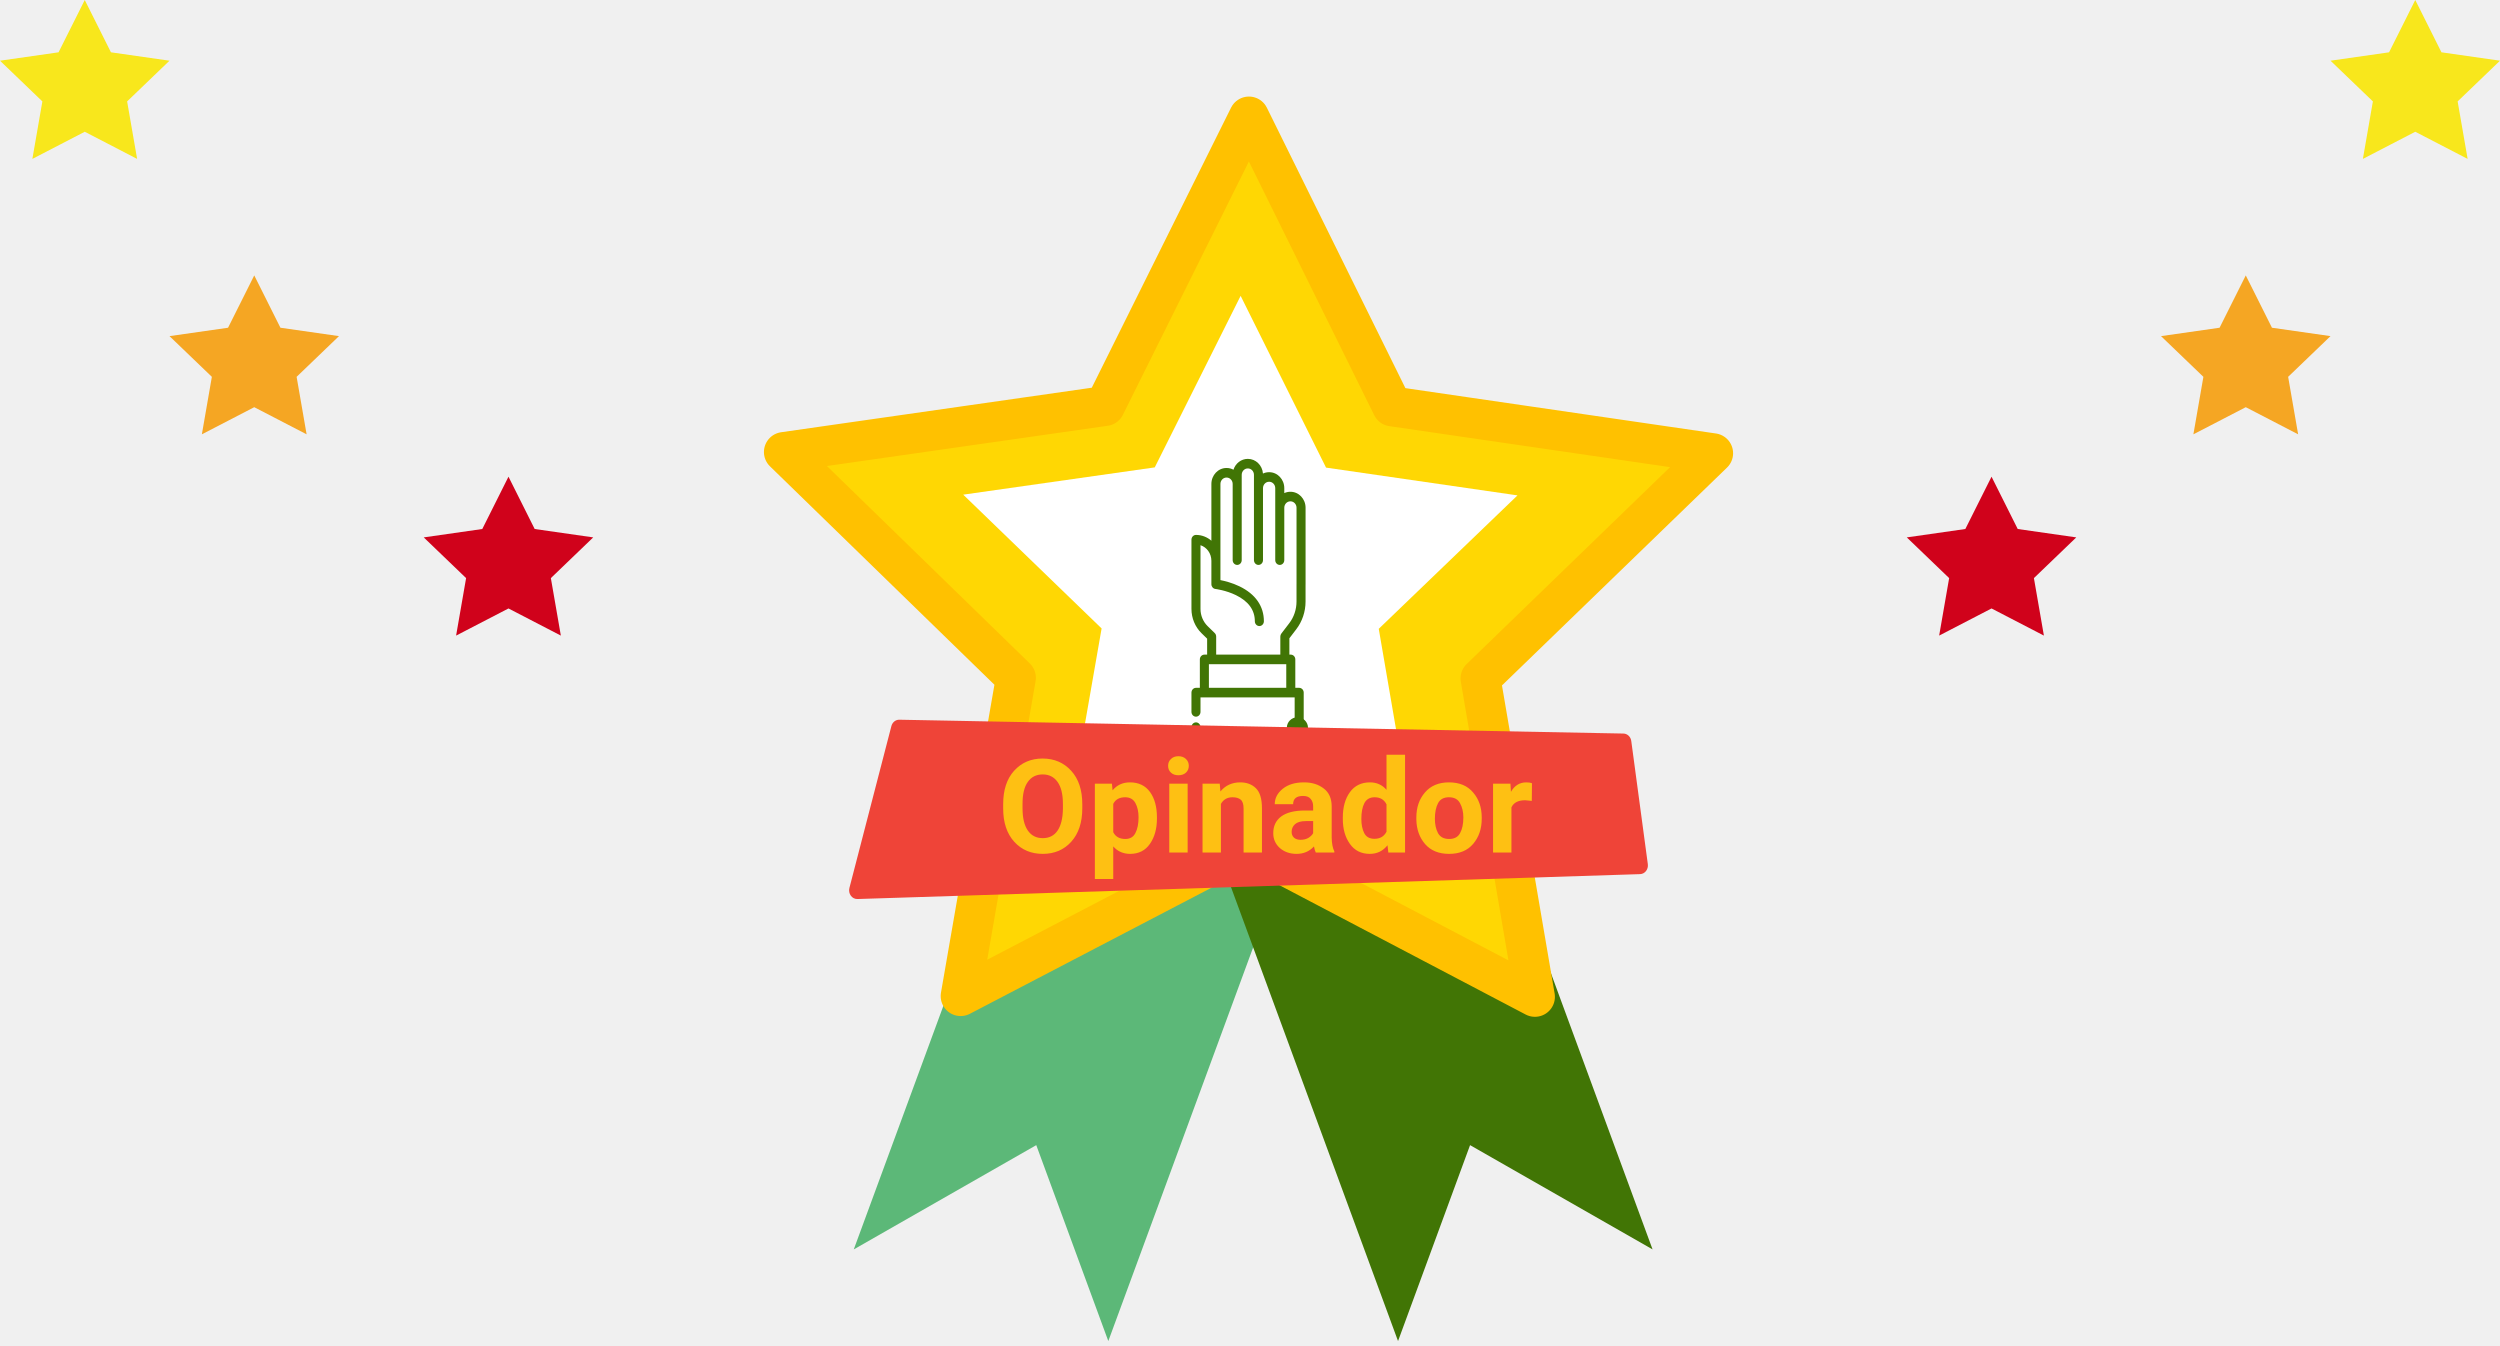
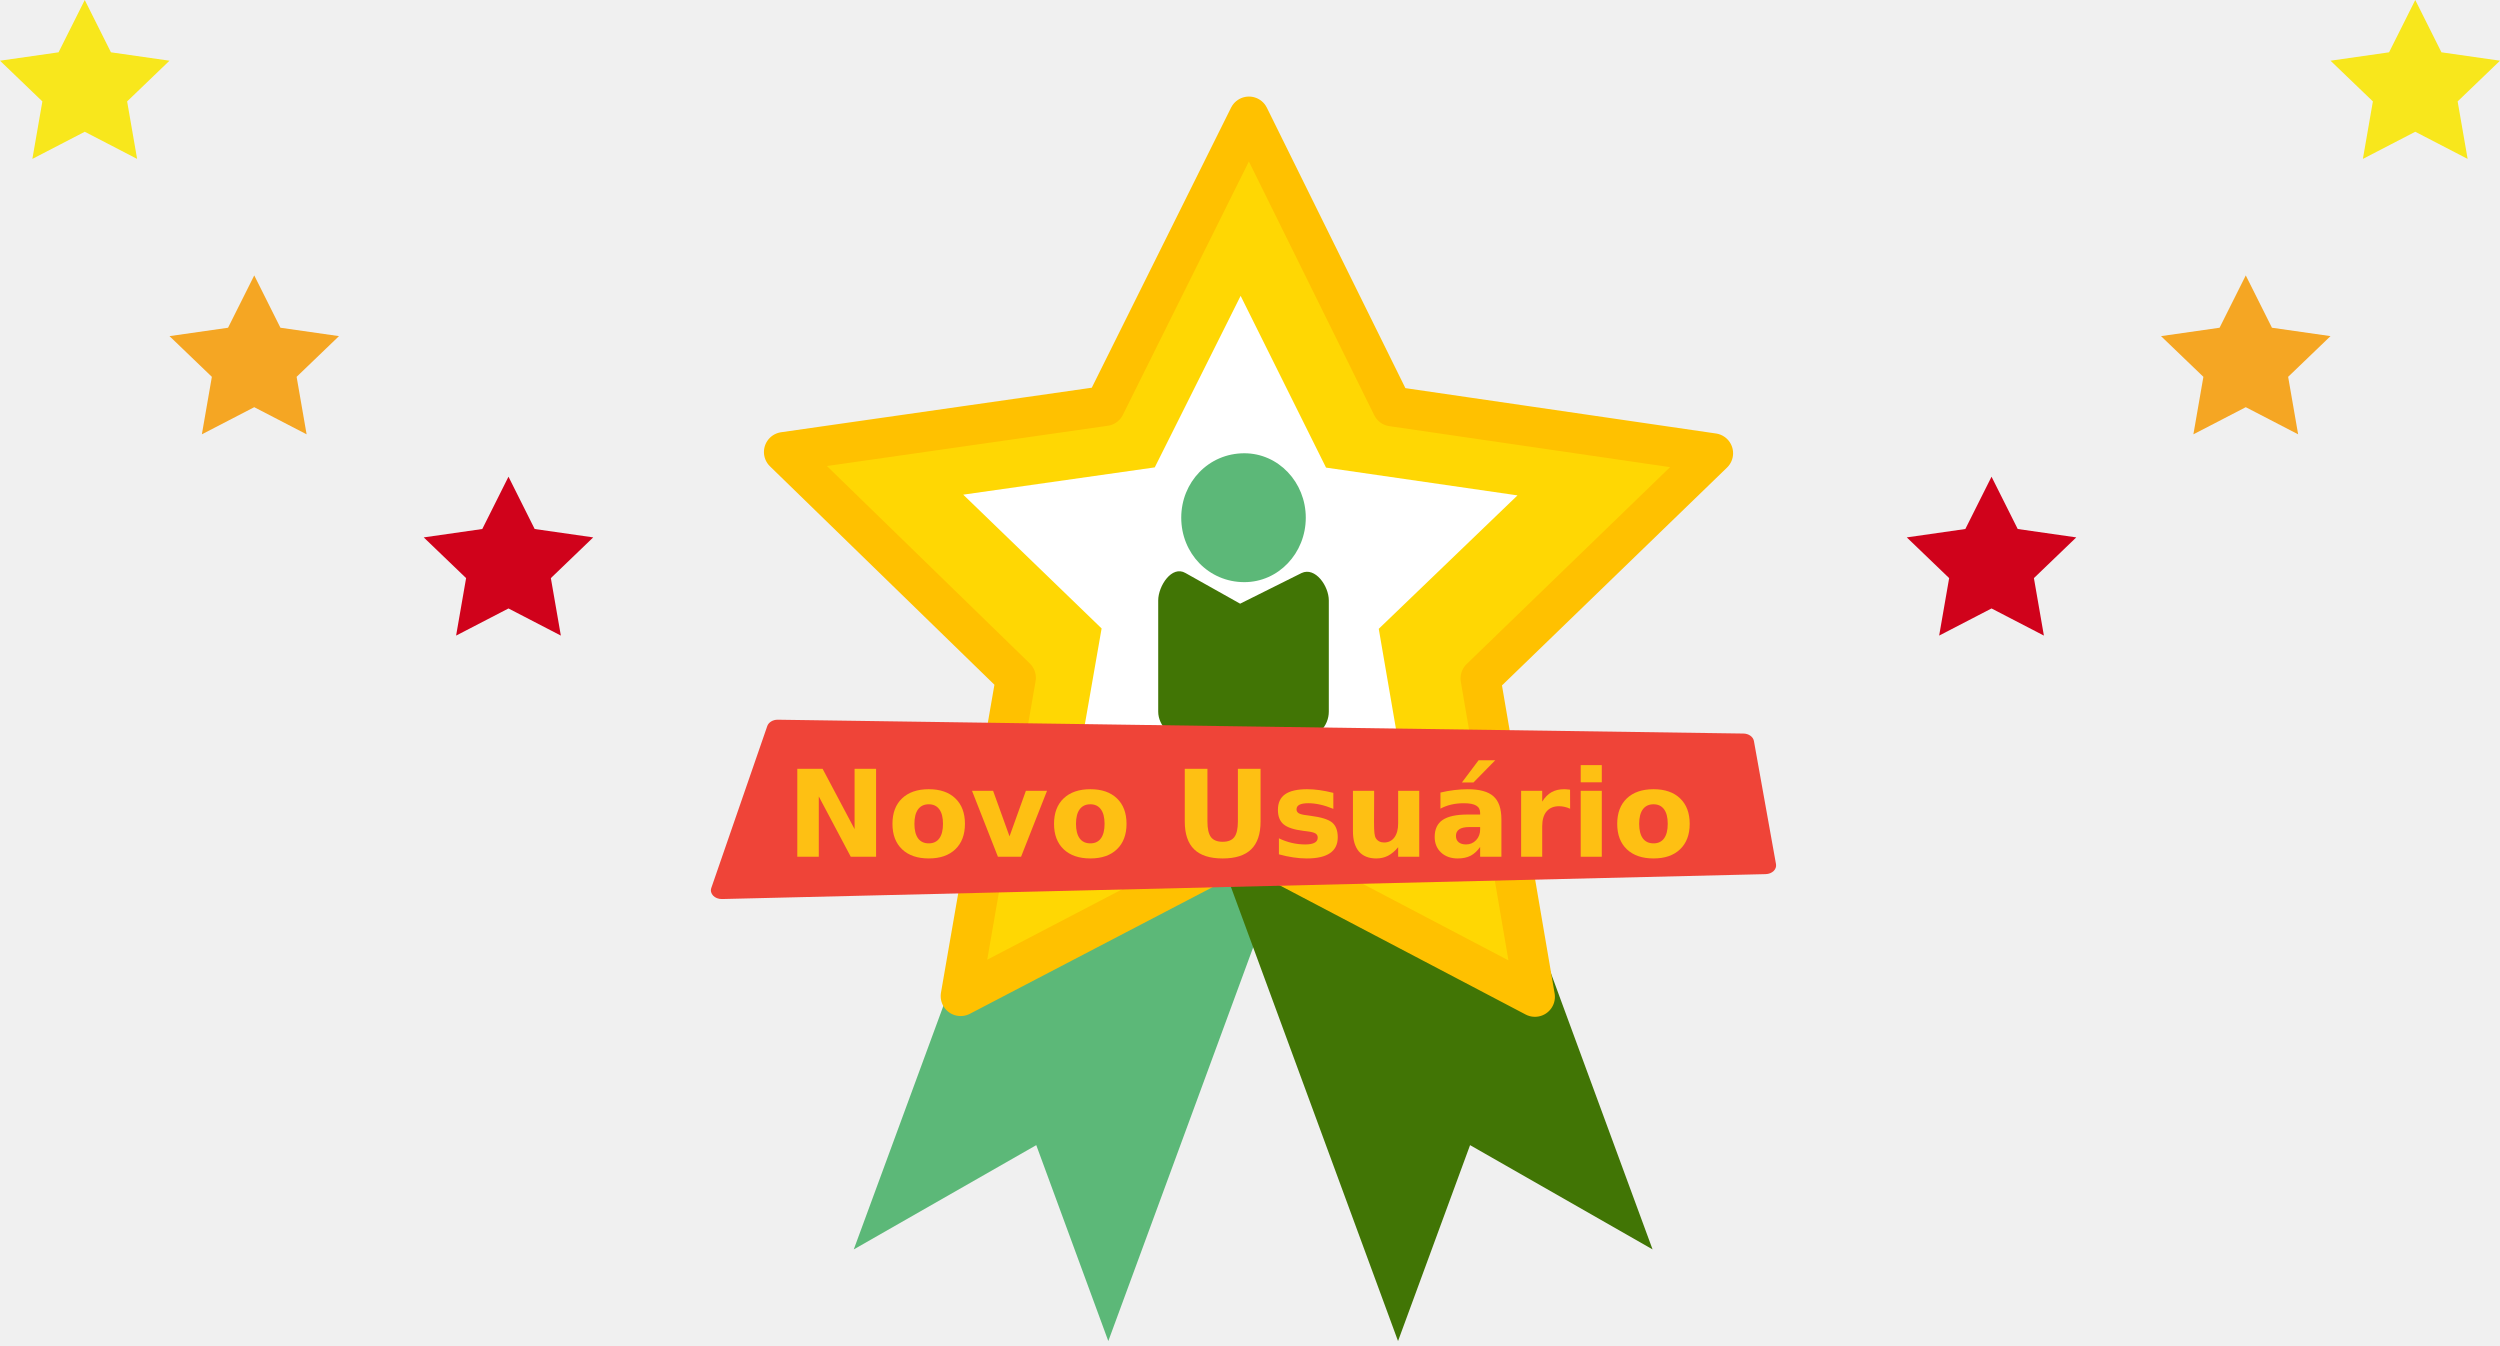
- <svg xmlns="http://www.w3.org/2000/svg" width="236px" height="127px" viewBox="0 0 236 127" version="1.1">
-   <defs />
-   <g id="Page-1" stroke="none" stroke-width="1" fill="none" fill-rule="evenodd">
-     <g id="Group-30">
-       <g id="Group-22">
-         <polygon id="Fill-12" fill="#F8E71C" points="8.001 0 10.473 4.938 16 5.73 12.001 9.573 12.944 15 8.001 12.438 3.056 15 4 9.573 0 5.73 5.528 4.938" />
-         <polygon id="Fill-12-Copy" fill="#F5A623" points="24.001 26 26.473 30.938 32 31.73 28.001 35.573 28.944 41 24.001 38.438 19.056 41 20 35.573 16 31.73 21.528 30.938" />
-         <polygon id="Fill-12-Copy-2" fill="#D0021B" points="48.001 45 50.473 49.938 56 50.73 52.001 54.573 52.944 60 48.001 57.438 43.056 60 44 54.573 40 50.73 45.528 49.938" />
-       </g>
-       <g id="Group-29" transform="translate(74, 11)">
-         <polygon id="Fill-77-Copy" fill="#5CB878" points="23.824 97.101 30.624 115.597 51.224 59.613 27.194 50.962 6.595 106.945" />
-         <polygon id="Fill-78-Copy" fill="#417505" points="64.774 97.101 82.003 106.945 61.404 50.962 37.374 59.613 57.974 115.597" />
-         <polygon id="Fill-139" fill="#FFD703" points="16.685 83.031 21.901 52.983 0 31.67 30.311 27.326 43.901 0 57.418 27.362 87.719 31.787 65.761 53.042 70.898 83.102 43.81 68.877" />
-         <polygon id="Stroke-140" stroke="#FFC100" stroke-width="3.77" stroke-linecap="round" stroke-linejoin="round" points="16.685 83.031 21.901 52.983 0 31.67 30.311 27.326 43.901 0 57.418 27.362 87.719 31.787 65.761 53.042 70.898 83.102 43.81 68.877" />
-         <polygon id="Fill-141" fill="#FFFFFF" points="26.88 66.131 29.992 48.326 16.928 35.695 35.009 33.121 43.115 16.928 51.178 33.142 69.252 35.764 56.154 48.36 59.218 66.174 43.06 57.743" />
-         <path d="M47.822,35.423 L47.807,35.423 C47.604,35.423 47.411,35.468 47.237,35.549 L47.237,35.081 C47.237,34.251 46.598,33.575 45.812,33.575 L45.797,33.575 C45.593,33.575 45.399,33.621 45.223,33.703 C45.165,32.929 44.55,32.318 43.803,32.318 L43.788,32.318 C43.162,32.318 42.629,32.747 42.439,33.342 C42.245,33.237 42.026,33.178 41.794,33.178 L41.779,33.178 C40.994,33.178 40.355,33.854 40.355,34.685 L40.355,40.043 C39.957,39.701 39.451,39.496 38.9,39.496 C38.665,39.496 38.473,39.698 38.473,39.948 L38.473,46.482 C38.473,47.349 38.819,48.183 39.421,48.771 L39.953,49.291 L39.953,50.797 L39.693,50.797 C39.458,50.797 39.266,50.999 39.266,51.248 L39.266,53.931 L38.9,53.931 C38.664,53.931 38.473,54.133 38.473,54.383 L38.473,56.202 C38.473,56.452 38.664,56.654 38.9,56.654 C39.136,56.654 39.327,56.452 39.327,56.202 L39.327,54.834 L39.693,54.834 L47.85,54.834 L48.216,54.834 L48.216,62.193 L39.327,62.193 L39.327,57.644 C39.327,57.395 39.136,57.192 38.9,57.192 C38.664,57.192 38.473,57.395 38.473,57.644 L38.473,62.645 C38.473,62.894 38.664,63.096 38.9,63.096 L48.643,63.096 C48.879,63.096 49.07,62.894 49.07,62.645 L49.07,54.382 C49.07,54.133 48.879,53.931 48.643,53.931 L48.277,53.931 L48.277,51.248 C48.277,50.999 48.086,50.797 47.85,50.797 L47.717,50.797 L47.717,49.253 L48.37,48.399 C48.934,47.663 49.244,46.735 49.244,45.788 L49.244,44.178 C49.245,44.166 49.246,44.154 49.246,44.141 L49.246,36.929 C49.246,36.099 48.607,35.423 47.822,35.423 Z M47.423,53.931 L40.12,53.931 L40.12,51.7 L40.38,51.7 L47.29,51.7 L47.423,51.7 L47.423,53.931 Z M48.392,44.105 L48.392,44.105 C48.391,44.117 48.391,44.129 48.391,44.142 L48.391,45.788 C48.391,46.529 48.148,47.255 47.707,47.831 L46.958,48.809 C46.896,48.889 46.863,48.989 46.863,49.093 L46.863,50.797 L40.807,50.797 L40.807,49.093 C40.807,48.967 40.757,48.847 40.67,48.761 L40,48.107 C39.573,47.69 39.327,47.097 39.327,46.482 L39.327,40.467 C39.922,40.66 40.355,41.246 40.355,41.937 L40.355,44.149 C40.355,44.379 40.519,44.573 40.735,44.598 C40.745,44.599 41.721,44.717 42.672,45.182 C43.856,45.76 44.457,46.59 44.457,47.648 C44.457,47.897 44.648,48.1 44.884,48.1 C45.12,48.1 45.311,47.897 45.311,47.648 C45.311,46.22 44.515,45.08 43.01,44.352 C42.313,44.015 41.621,43.843 41.209,43.762 L41.209,34.684 C41.209,34.352 41.465,34.081 41.779,34.081 L41.794,34.081 C42.108,34.081 42.364,34.352 42.364,34.684 L42.364,41.877 C42.364,42.127 42.555,42.329 42.791,42.329 C43.027,42.329 43.218,42.127 43.218,41.877 L43.218,34.684 L43.218,33.824 C43.218,33.491 43.474,33.221 43.788,33.221 L43.803,33.221 C44.118,33.221 44.373,33.491 44.373,33.824 L44.373,35.081 L44.373,41.877 C44.373,42.127 44.565,42.329 44.8,42.329 C45.036,42.329 45.227,42.127 45.227,41.877 L45.227,35.081 C45.227,34.749 45.483,34.478 45.798,34.478 L45.813,34.478 C46.127,34.478 46.383,34.749 46.383,35.081 L46.383,36.929 L46.383,41.877 C46.383,42.127 46.574,42.329 46.81,42.329 C47.046,42.329 47.237,42.127 47.237,41.877 L47.237,36.929 C47.237,36.597 47.493,36.326 47.807,36.326 L47.822,36.326 C48.136,36.326 48.392,36.597 48.392,36.929 L48.392,44.105 L48.392,44.105 Z" id="Shape" fill="#417505" fill-rule="nonzero" />
-         <circle id="Oval" fill="#417505" fill-rule="nonzero" cx="48.476" cy="57.71" r="1" />
-         <path d="M80.822,71.518 L6.942,73.868 C6.428,73.885 6.046,73.359 6.184,72.825 L10.147,57.542 C10.24,57.181 10.548,56.934 10.896,56.941 L79.25,58.247 C79.624,58.254 79.939,58.553 79.992,58.951 L81.555,70.577 C81.621,71.064 81.278,71.503 80.822,71.518 Z" id="Shape" fill="#EF4438" fill-rule="nonzero" />
-         <text id="Opinador" font-family="Roboto-Black, Roboto" font-size="12.311" font-weight="700" fill="#FEC013">
-           <tspan x="20.183" y="69.479">Opinador</tspan>
-         </text>
-         <g id="hands" transform="translate(38.47328, 32.31756)" />
-         <g id="Group-15-Copy" transform="translate(6.155725, 56.94046)">
-           <g id="Group-19-Copy" />
-         </g>
-       </g>
-       <g id="Group-26" transform="translate(180, 0)">
-         <polygon id="Fill-12" fill="#F8E71C" points="48.001 0 50.473 4.938 56 5.73 52.001 9.573 52.944 15 48.001 12.438 43.056 15 44 9.573 40 5.73 45.528 4.938" />
-         <polygon id="Fill-12-Copy" fill="#F5A623" points="32.001 26 34.473 30.938 40 31.73 36.001 35.573 36.944 41 32.001 38.438 27.056 41 28 35.573 24 31.73 29.528 30.938" />
-         <polygon id="Fill-12-Copy-2" fill="#D0021B" points="8.001 45 10.473 49.938 16 50.73 12.001 54.573 12.944 60 8.001 57.438 3.056 60 4 54.573 0 50.73 5.528 49.938" />
-       </g>
-     </g>
+ <svg xmlns="http://www.w3.org/2000/svg" width="236px" height="127px" viewBox="0 0 236 127" version="1.1" id="svg37">
+   <defs id="defs6" />
+   <g style="fill:none;fill-rule:evenodd;stroke:none;stroke-width:1" id="Group-22">
+     <polygon id="Fill-12" points="12.944,15 8.001,12.438 3.056,15 4,9.573 0,5.73 5.528,4.938 8.001,0 10.473,4.938 16,5.73 12.001,9.573 " style="fill:#f8e71c" />
+     <polygon id="Fill-12-Copy" points="28.944,41 24.001,38.438 19.056,41 20,35.573 16,31.73 21.528,30.938 24.001,26 26.473,30.938 32,31.73 28.001,35.573 " style="fill:#f5a623" />
+     <polygon id="Fill-12-Copy-2" points="52.944,60 48.001,57.438 43.056,60 44,54.573 40,50.73 45.528,49.938 48.001,45 50.473,49.938 56,50.73 52.001,54.573 " style="fill:#d0021b" />
+   </g>
+   <polygon style="fill:#5cb878;fill-rule:evenodd;stroke:none;stroke-width:1" points="30.624,115.597 51.224,59.613 27.194,50.962 6.595,106.945 23.824,97.101 " id="Fill-77-Copy" transform="translate(74,11)" />
+   <polygon style="fill:#417505;fill-rule:evenodd;stroke:none;stroke-width:1" points="82.003,106.945 61.404,50.962 37.374,59.613 57.974,115.597 64.774,97.101 " id="Fill-78-Copy" transform="translate(74,11)" />
+   <polygon style="fill:#ffd703;fill-rule:evenodd;stroke:none;stroke-width:1" points="87.719,31.787 65.761,53.042 70.898,83.102 43.81,68.877 16.685,83.031 21.901,52.983 0,31.67 30.311,27.326 43.901,0 57.418,27.362 " id="Fill-139" transform="translate(74,11)" />
+   <polygon style="fill:none;fill-rule:evenodd;stroke:#ffc100;stroke-width:3.77;stroke-linecap:round;stroke-linejoin:round" points="87.719,31.787 65.761,53.042 70.898,83.102 43.81,68.877 16.685,83.031 21.901,52.983 0,31.67 30.311,27.326 43.901,0 57.418,27.362 " id="Stroke-140" transform="translate(74,11)" />
+   <polygon style="fill:#ffffff;fill-rule:evenodd;stroke:none;stroke-width:1" points="69.252,35.764 56.154,48.36 59.218,66.174 43.06,57.743 26.88,66.131 29.992,48.326 16.928,35.695 35.009,33.121 43.115,16.928 51.178,33.142 " id="Fill-141" transform="translate(74,11)" />
+   <g id="g863" transform="translate(55.98478,-38.19872)">
+     <path style="fill:#5cb878;fill-rule:evenodd;stroke:none;stroke-width:1" id="Fill-85" d="m 61.483,80.987 c 3.218,0 5.798,2.74 5.798,6.083 0,3.348 -2.579,6.083 -5.798,6.083 -3.385,0 -5.959,-2.735 -5.959,-6.083 0,-3.343 2.574,-6.083 5.959,-6.083" />
+     <path style="fill:#417505;fill-rule:evenodd;stroke:none;stroke-width:1" id="Fill-86" d="m 61.083,95.187 5.799,-2.893 c 1.287,-0.608 2.573,1.217 2.573,2.589 v 10.494 c 0,1.369 -1.125,2.584 -2.573,2.584 H 55.929 c -1.286,0 -2.579,-1.216 -2.579,-2.584 V 94.883 c 0,-1.372 1.294,-3.35 2.579,-2.589 z" />
+   </g>
+   <path style="fill:#ef4438;fill-rule:nonzero;stroke:none;stroke-width:1" id="path19" d="m 166.678,82.518 -98.521,2.351 c -0.686,0.017 -1.195,-0.509 -1.011,-1.044 l 5.284,-15.283 c 0.124,-0.361 0.535,-0.608 0.999,-0.601 l 91.152,1.306 c 0.499,0.007 0.918,0.306 0.989,0.705 l 2.085,11.625 c 0.087,0.487 -0.369,0.927 -0.978,0.941 z" />
+   <g style="fill:none;fill-rule:evenodd;stroke:none;stroke-width:1" id="Group-19-Copy" transform="translate(80.15573,67.94046)" />
+   <g style="fill:none;fill-rule:evenodd;stroke:none;stroke-width:1" id="Group-26" transform="translate(180)">
+     <polygon id="polygon28" points="52.944,15 48.001,12.438 43.056,15 44,9.573 40,5.73 45.528,4.938 48.001,0 50.473,4.938 56,5.73 52.001,9.573 " style="fill:#f8e71c" />
+     <polygon id="polygon30" points="36.944,41 32.001,38.438 27.056,41 28,35.573 24,31.73 29.528,30.938 32.001,26 34.473,30.938 40,31.73 36.001,35.573 " style="fill:#f5a623" />
+     <polygon id="polygon32" points="12.944,60 8.001,57.438 3.056,60 4,54.573 0,50.73 5.528,49.938 8.001,45 10.473,49.938 16,50.73 12.001,54.573 " style="fill:#d0021b" />
+   </g>
+   <g aria-label="Novo Usuário" style="font-weight:700;font-size:11.384px;font-family:Roboto-Black, Roboto;fill:#fec013;fill-rule:evenodd;stroke:none;stroke-width:1" id="Opinador-3">
+     <path d="m 75.265,72.577 h 2.39 l 3.018,5.692 v -5.692 h 2.029 v 8.299 h -2.39 l -3.018,-5.692 v 5.692 h -2.029 z" style="stroke-width:1" id="path865" />
+     <path d="m 87.678,75.924 q -0.661,0 -1.012,0.478 -0.345,0.472 -0.345,1.367 0,0.895 0.345,1.373 0.35,0.472 1.012,0.472 0.65,0 0.995,-0.472 0.345,-0.478 0.345,-1.373 0,-0.895 -0.345,-1.367 -0.345,-0.478 -0.995,-0.478 z m 0,-1.423 q 1.606,0 2.507,0.867 0.906,0.867 0.906,2.401 0,1.534 -0.906,2.401 -0.901,0.867 -2.507,0.867 -1.612,0 -2.524,-0.867 -0.906,-0.867 -0.906,-2.401 0,-1.534 0.906,-2.401 0.912,-0.867 2.524,-0.867 z" style="stroke-width:1" id="path867" />
+     <path d="m 91.758,74.651 h 1.99 l 1.551,4.302 1.545,-4.302 h 1.996 l -2.451,6.226 h -2.185 z" style="stroke-width:1" id="path869" />
+     <path d="m 102.931,75.924 q -0.661,0 -1.012,0.478 -0.345,0.472 -0.345,1.367 0,0.895 0.345,1.373 0.35,0.472 1.012,0.472 0.65,0 0.995,-0.472 0.345,-0.478 0.345,-1.373 0,-0.895 -0.345,-1.367 -0.345,-0.478 -0.995,-0.478 z m 0,-1.423 q 1.606,0 2.507,0.867 0.906,0.867 0.906,2.401 0,1.534 -0.906,2.401 -0.901,0.867 -2.507,0.867 -1.612,0 -2.524,-0.867 -0.906,-0.867 -0.906,-2.401 0,-1.534 0.906,-2.401 0.912,-0.867 2.524,-0.867 z" style="stroke-width:1" id="path871" />
+     <path d="m 111.842,72.577 h 2.14 v 4.975 q 0,1.028 0.334,1.473 0.339,0.439 1.101,0.439 0.767,0 1.101,-0.439 0.339,-0.445 0.339,-1.473 v -4.975 h 2.14 v 4.975 q 0,1.762 -0.884,2.624 -0.884,0.862 -2.696,0.862 -1.807,0 -2.69,-0.862 -0.884,-0.862 -0.884,-2.624 z" style="stroke-width:1" id="path873" />
+     <path d="m 125.867,74.845 v 1.512 q -0.639,-0.267 -1.234,-0.4 -0.595,-0.133 -1.123,-0.133 -0.567,0 -0.845,0.145 -0.272,0.139 -0.272,0.434 0,0.239 0.206,0.367 0.211,0.128 0.75,0.189 l 0.35,0.05 q 1.529,0.195 2.057,0.639 0.528,0.445 0.528,1.395 0,0.995 -0.734,1.495 -0.734,0.5 -2.19,0.5 -0.617,0 -1.279,-0.1 -0.656,-0.095 -1.351,-0.289 v -1.512 q 0.595,0.289 1.217,0.434 0.628,0.145 1.273,0.145 0.584,0 0.878,-0.161 0.295,-0.161 0.295,-0.478 0,-0.267 -0.206,-0.395 -0.2,-0.133 -0.806,-0.206 l -0.35,-0.044 q -1.329,-0.167 -1.862,-0.617 -0.534,-0.45 -0.534,-1.367 0,-0.989 0.678,-1.468 0.678,-0.478 2.079,-0.478 0.55,0 1.156,0.083 0.606,0.083 1.317,0.261 z" style="stroke-width:1" id="path875" />
+     <path d="m 127.718,78.453 v -3.802 h 2.001 v 0.623 q 0,0.506 -0.006,1.273 -0.006,0.762 -0.006,1.017 0,0.75 0.039,1.084 0.039,0.328 0.133,0.478 0.122,0.195 0.317,0.3 0.2,0.106 0.456,0.106 0.623,0 0.978,-0.478 0.356,-0.478 0.356,-1.329 v -3.074 h 1.99 v 6.226 h -1.99 v -0.901 q -0.45,0.545 -0.956,0.806 -0.5,0.256 -1.106,0.256 -1.078,0 -1.645,-0.661 -0.561,-0.661 -0.561,-1.923 z" style="stroke-width:1" id="path877" />
+     <path d="m 138.691,78.075 q -0.623,0 -0.939,0.211 -0.311,0.211 -0.311,0.623 0,0.378 0.25,0.595 0.256,0.211 0.706,0.211 0.561,0 0.945,-0.4 0.384,-0.406 0.384,-1.012 v -0.228 z m 3.041,-0.75 v 3.552 h -2.007 v -0.923 q -0.4,0.567 -0.901,0.828 -0.5,0.256 -1.217,0.256 -0.967,0 -1.573,-0.561 -0.6,-0.567 -0.6,-1.468 0,-1.095 0.75,-1.606 0.756,-0.511 2.368,-0.511 h 1.173 v -0.156 q 0,-0.472 -0.372,-0.689 -0.372,-0.222 -1.162,-0.222 -0.639,0 -1.19,0.128 -0.55,0.128 -1.023,0.384 v -1.518 q 0.639,-0.156 1.284,-0.233 0.645,-0.083 1.29,-0.083 1.684,0 2.429,0.667 0.75,0.661 0.75,2.157 z m -2.157,-5.553 h 1.573 l -2.051,2.09 h -1.09 z" style="stroke-width:1" id="path879" />
+     <path d="m 148.219,76.346 q -0.261,-0.122 -0.523,-0.178 -0.256,-0.061 -0.517,-0.061 -0.767,0 -1.184,0.495 -0.411,0.489 -0.411,1.406 v 2.868 h -1.99 v -6.226 h 1.99 v 1.023 q 0.384,-0.611 0.878,-0.889 0.5,-0.283 1.195,-0.283 0.1,0 0.217,0.011 0.117,0.006 0.339,0.033 z" style="stroke-width:1" id="path881" />
+     <path d="m 149.219,74.651 h 1.99 v 6.226 h -1.99 z m 0,-2.424 h 1.99 v 1.623 h -1.99 z" style="stroke-width:1" id="path883" />
+     <path d="m 156.095,75.924 q -0.661,0 -1.012,0.478 -0.345,0.472 -0.345,1.367 0,0.895 0.345,1.373 0.35,0.472 1.012,0.472 0.65,0 0.995,-0.472 0.345,-0.478 0.345,-1.373 0,-0.895 -0.345,-1.367 -0.345,-0.478 -0.995,-0.478 z m 0,-1.423 q 1.606,0 2.507,0.867 0.906,0.867 0.906,2.401 0,1.534 -0.906,2.401 -0.901,0.867 -2.507,0.867 -1.612,0 -2.524,-0.867 -0.906,-0.867 -0.906,-2.401 0,-1.534 0.906,-2.401 0.912,-0.867 2.524,-0.867 z" style="stroke-width:1" id="path885" />
  </g>
</svg>
